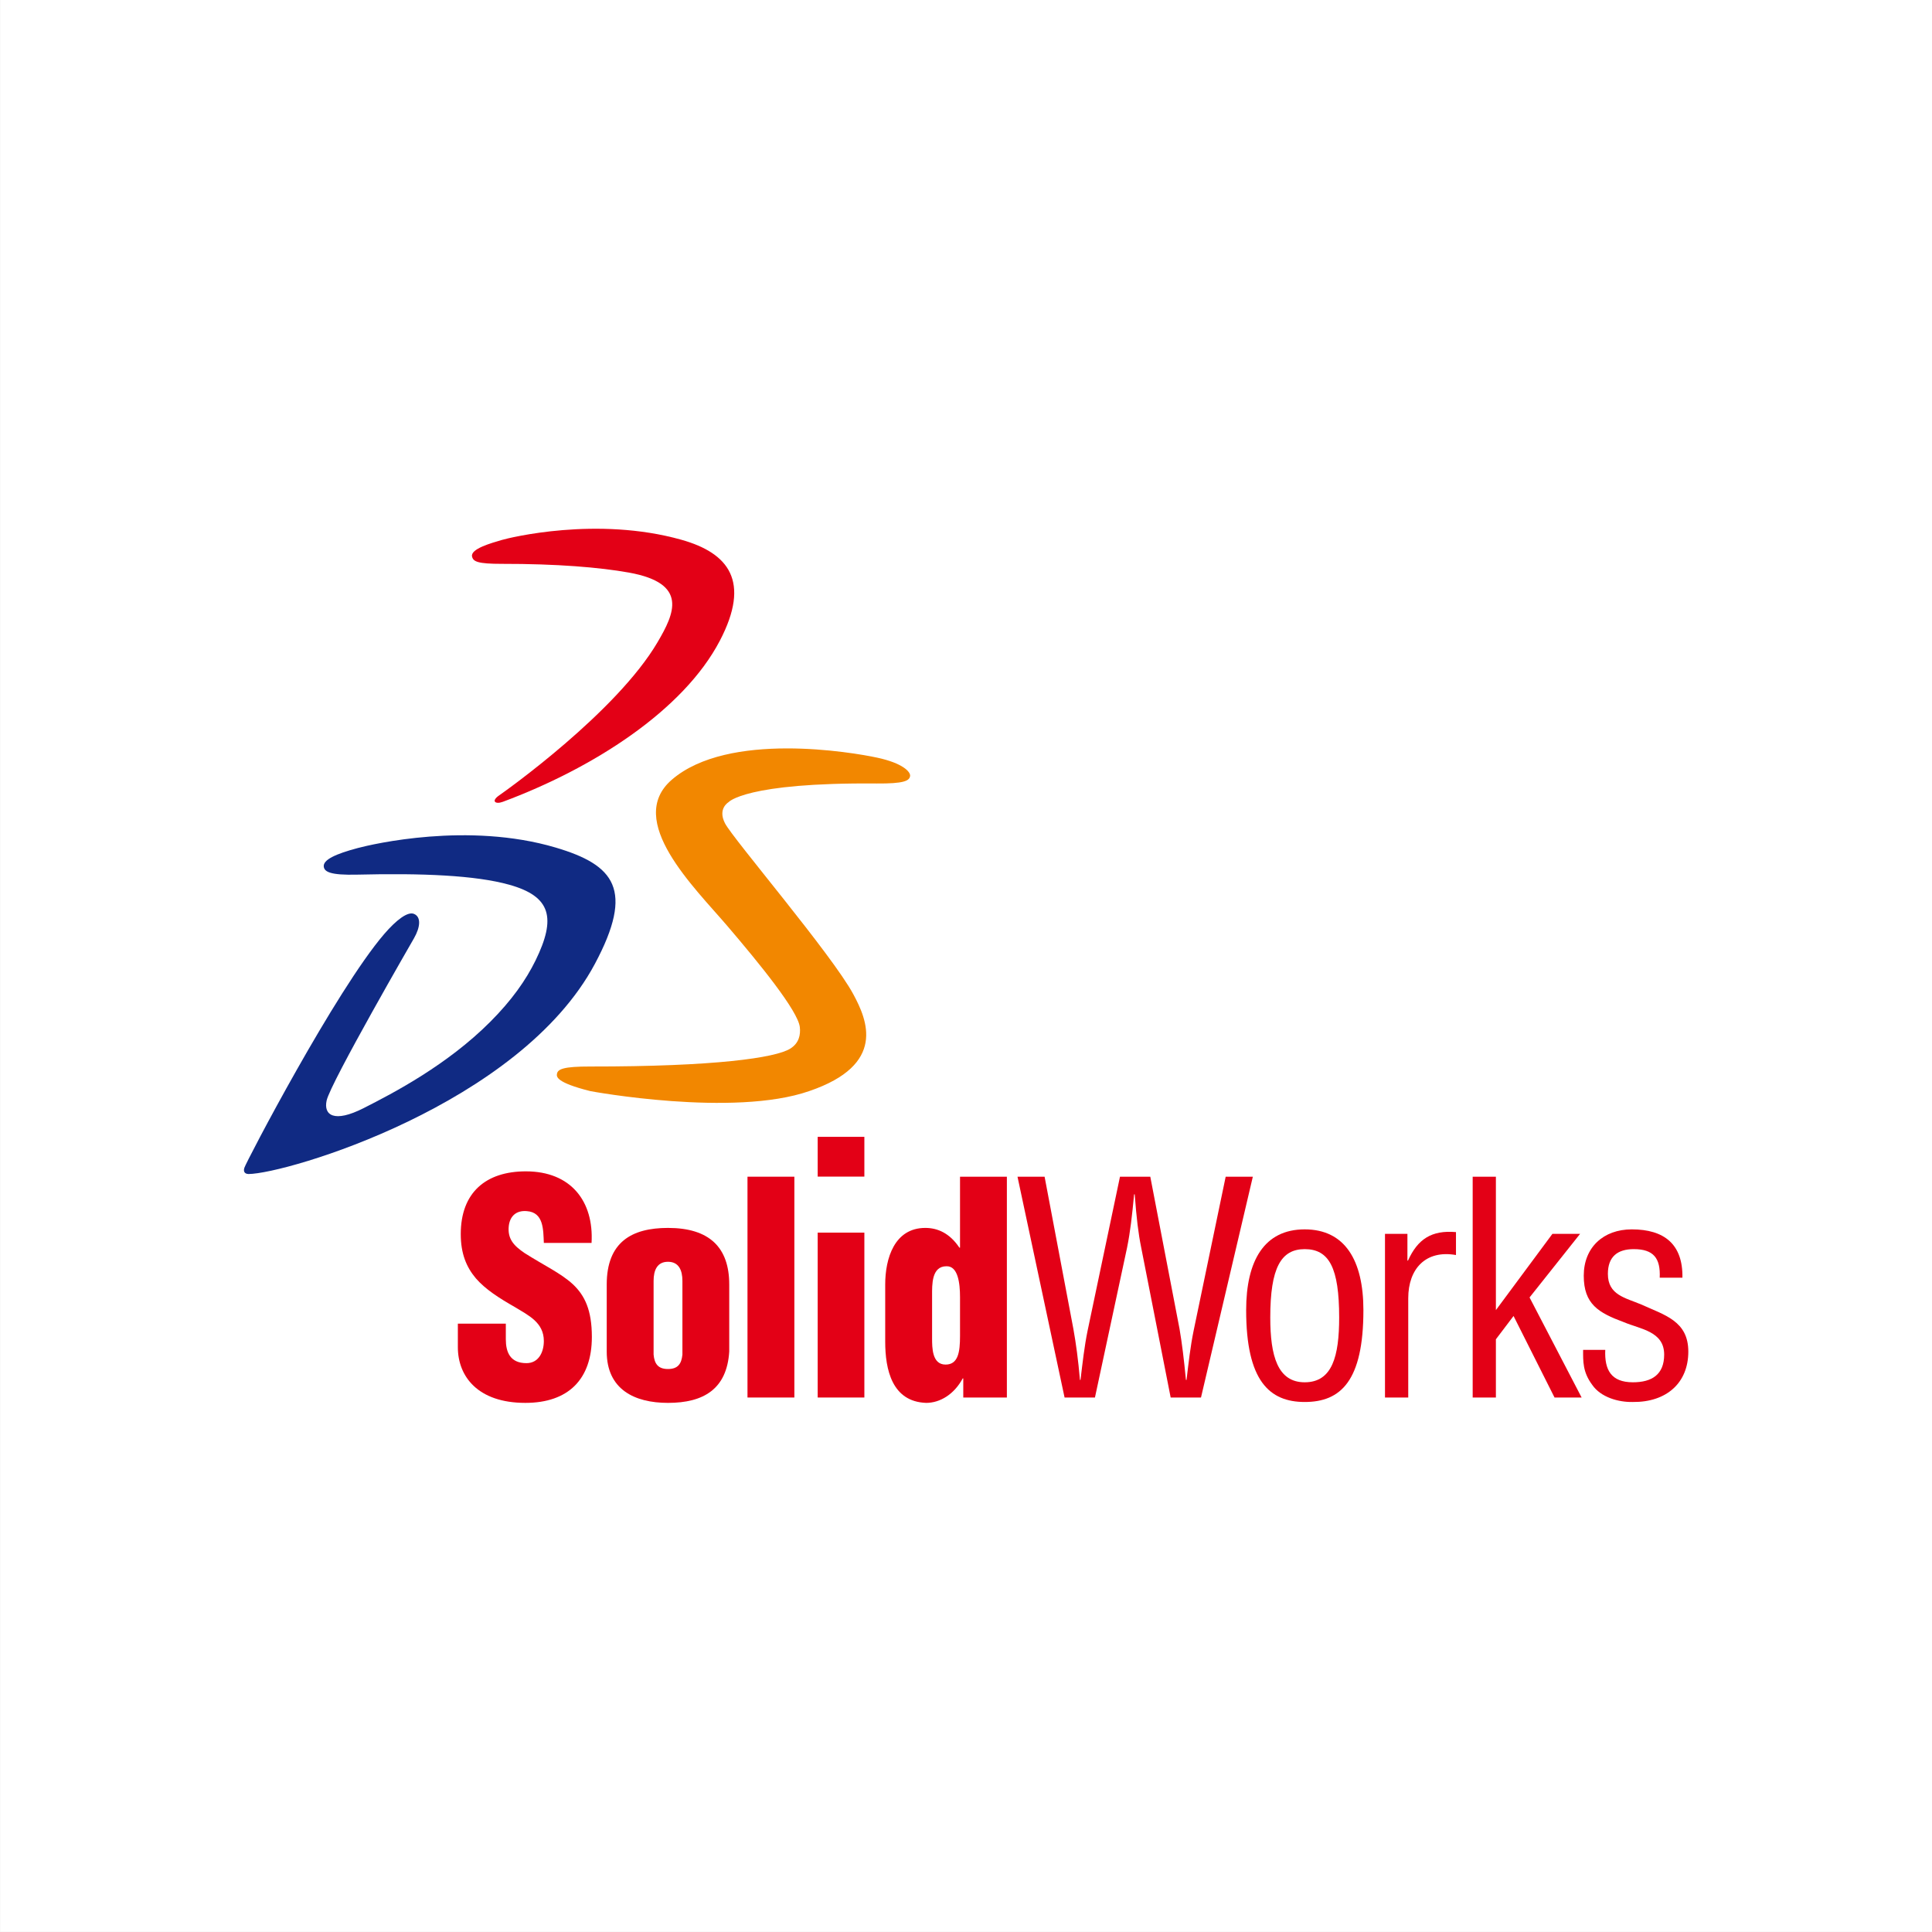
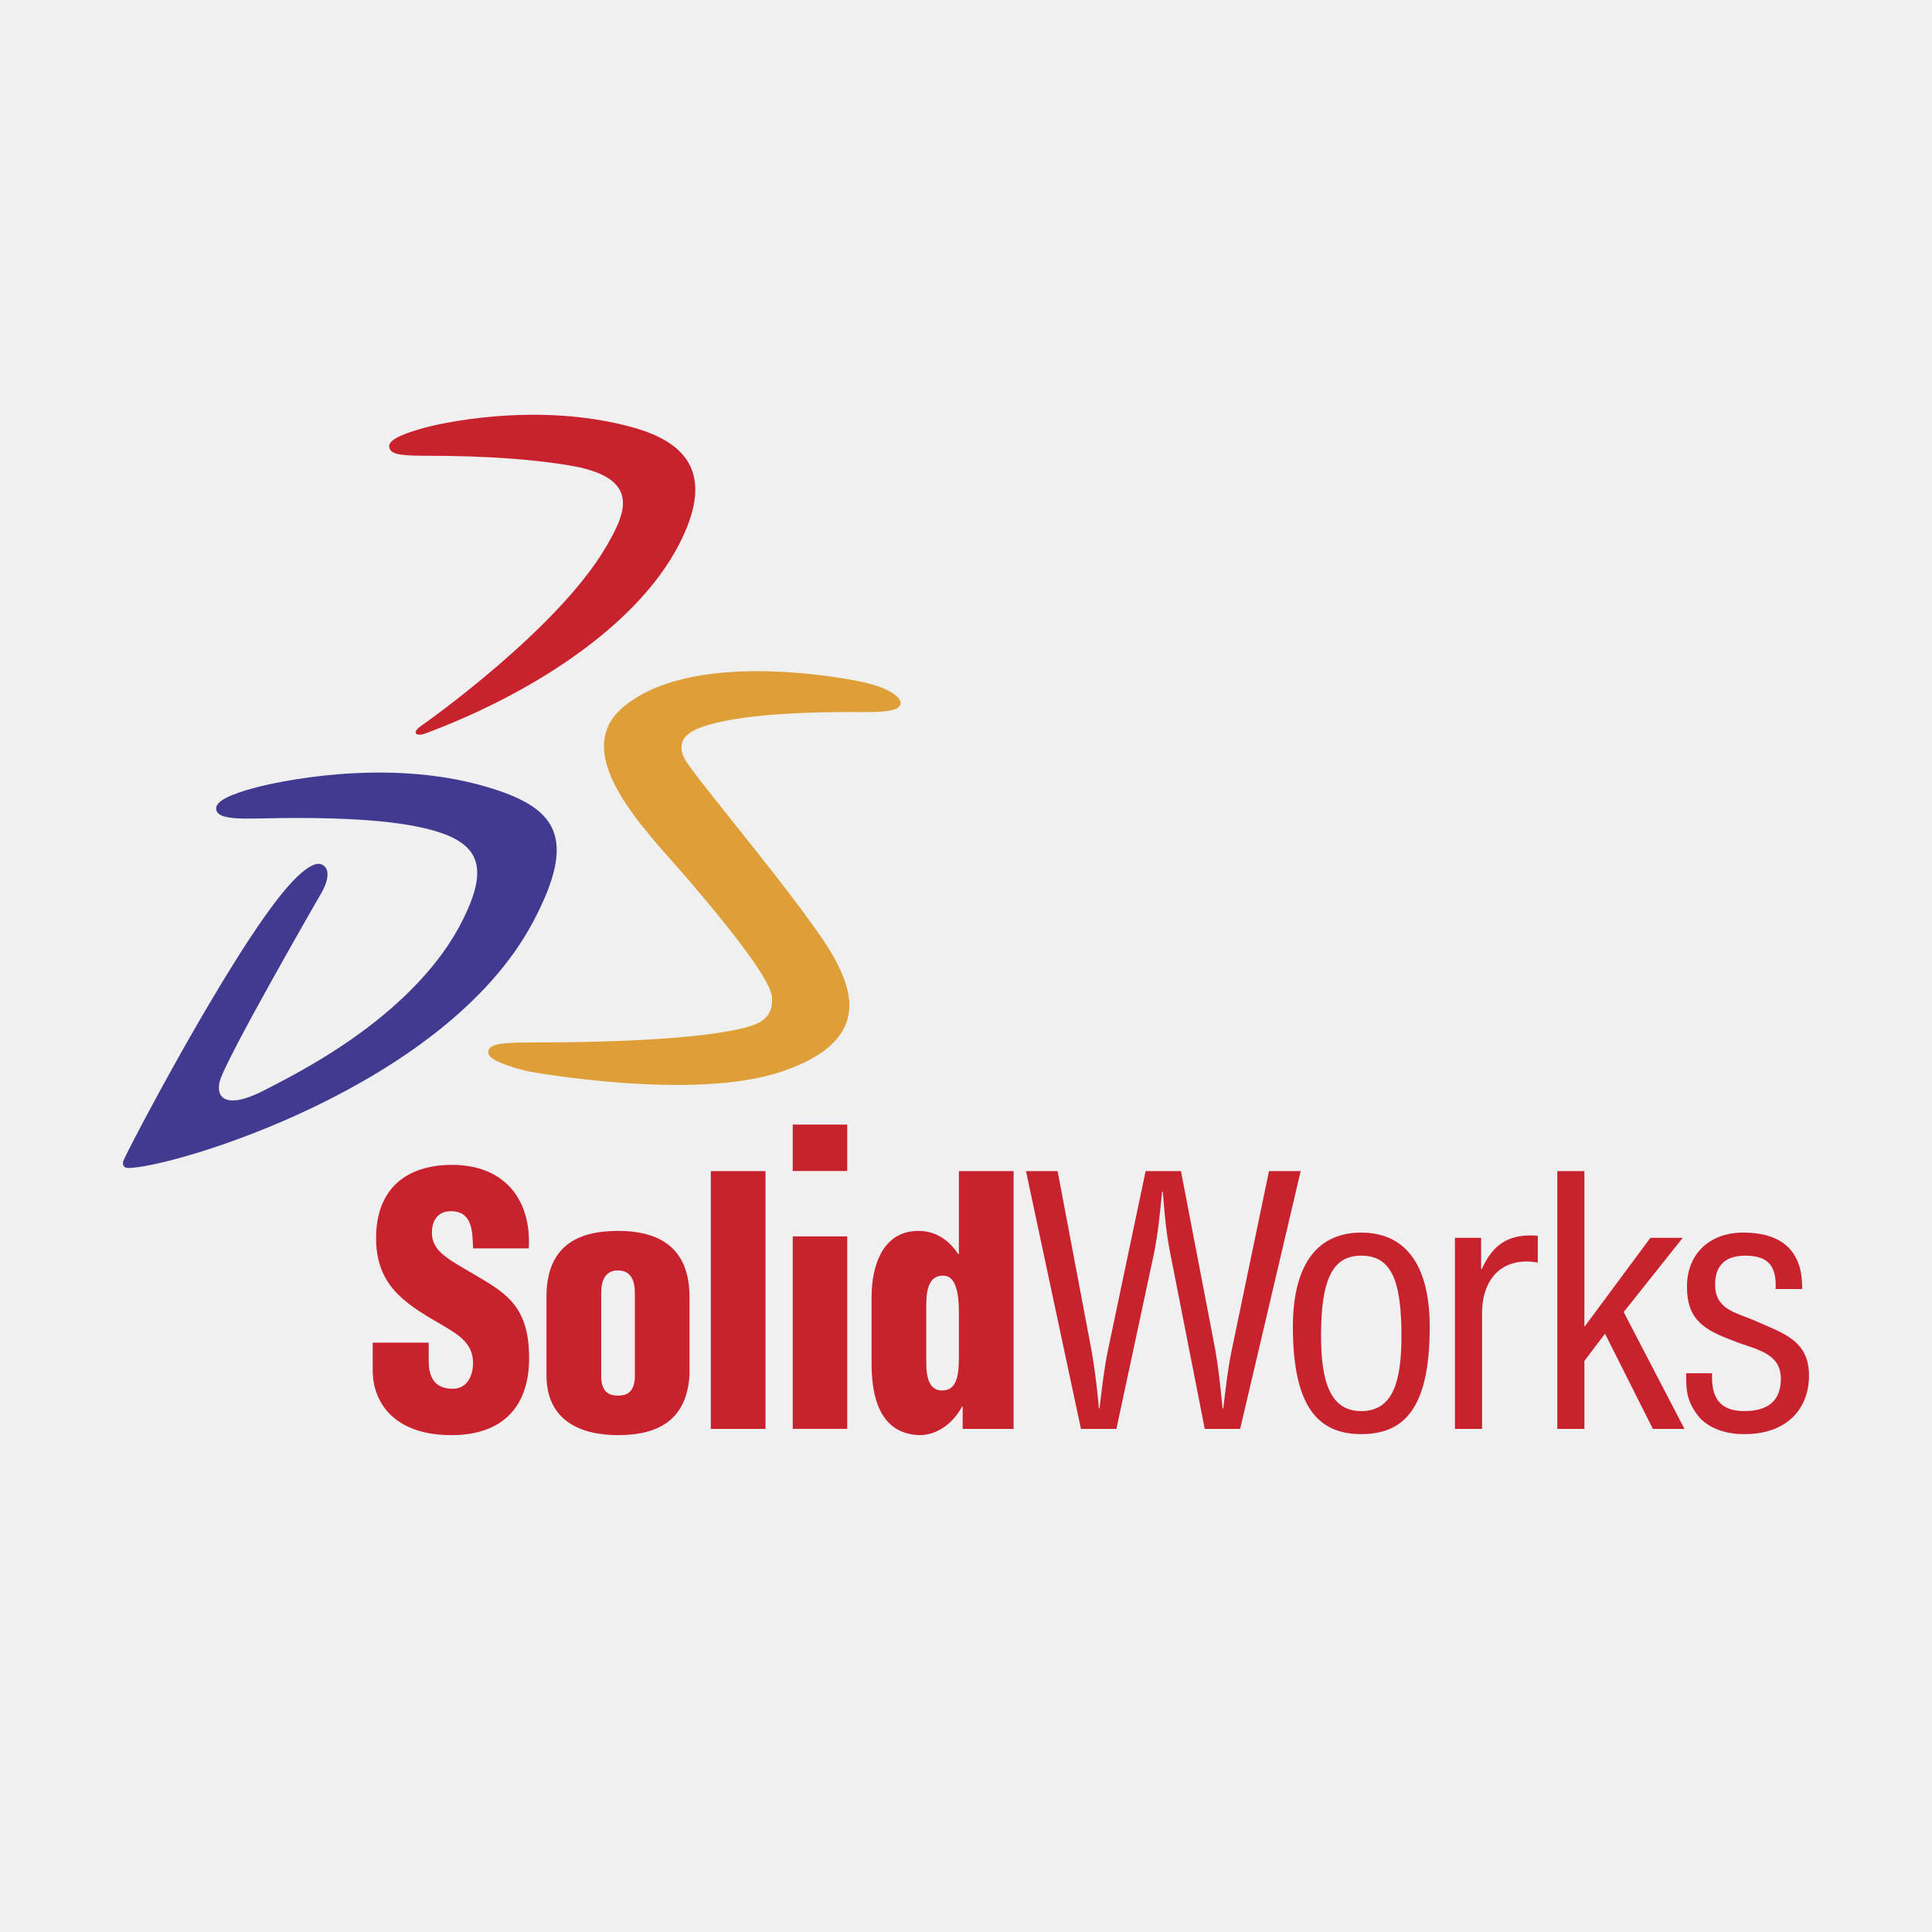
- <svg xmlns="http://www.w3.org/2000/svg" width="567pt" height="567pt" viewBox="0 0 567 567" version="1.1">
-   <g id="surface1">
-     <path style=" stroke:none;fill-rule:evenodd;fill:rgb(100%,100%,100%);fill-opacity:1;" d="M 0.07 566.91 L 567 566.91 L 567 -0.02 L 0.07 -0.02 Z M 0.07 566.91 " />
-     <path style=" stroke:none;fill-rule:evenodd;fill:rgb(89.062%,0%,8.617%);fill-opacity:1;" d="M 148.449 388.457 L 148.449 393.051 C 148.449 396.77 149.676 400.055 154.504 400.055 C 158.051 400.055 159.605 396.855 159.605 393.562 C 159.605 388.121 155.113 386.051 151.141 383.621 C 146.461 380.945 142.496 378.438 139.652 375.16 C 136.863 371.855 135.223 367.887 135.223 362.176 C 135.223 349.996 142.57 343.766 154.328 343.766 C 167.574 343.766 174.312 352.582 173.609 364.766 L 159.605 364.766 C 159.426 360.973 159.605 355.781 154.59 355.438 C 151.484 355.18 149.676 356.918 149.32 359.754 C 148.883 363.648 150.883 365.641 153.902 367.711 C 159.605 371.352 164.527 373.598 168.09 376.871 C 171.621 380.172 173.699 384.488 173.699 392.355 C 173.699 404.801 166.781 411.715 154.164 411.715 C 140.234 411.715 134.371 403.941 134.371 395.383 L 134.371 388.457 Z M 148.449 388.457 " />
-     <path style=" stroke:none;fill-rule:evenodd;fill:rgb(89.062%,0%,8.617%);fill-opacity:1;" d="M 178.062 376.973 C 178.062 364.512 185.414 360.367 196.035 360.367 C 208.148 360.367 214.016 366.062 214.016 376.973 L 214.016 396.672 C 213.316 407.652 206.504 411.715 196.035 411.715 C 186.184 411.715 178.062 407.742 178.062 396.672 Z M 191.816 397.543 C 192.066 400.312 193.199 401.777 196.035 401.777 C 198.895 401.777 200.008 400.312 200.273 397.543 L 200.273 375.918 C 200.273 372.824 199.238 370.305 196.035 370.305 C 192.84 370.305 191.816 372.824 191.816 375.918 Z M 191.816 397.543 " />
-     <path style=" stroke:none;fill-rule:evenodd;fill:rgb(89.062%,0%,8.617%);fill-opacity:1;" d="M 219.371 410.141 L 233.129 410.141 L 233.129 345.336 L 219.371 345.336 Z M 219.371 410.141 " />
-     <path style=" stroke:none;fill-rule:evenodd;fill:rgb(89.062%,0%,8.617%);fill-opacity:1;" d="M 239.973 361.746 L 253.672 361.746 L 253.672 410.141 L 239.973 410.141 Z M 239.973 333.637 L 253.672 333.637 L 253.672 345.309 L 239.973 345.309 Z M 239.973 333.637 " />
-     <path style=" stroke:none;fill-rule:evenodd;fill:rgb(89.062%,0%,8.617%);fill-opacity:1;" d="M 282.699 410.141 L 282.699 404.539 L 282.535 404.539 C 280.016 409.219 275.871 411.715 271.816 411.715 C 261.785 411.367 259.789 401.949 259.789 393.73 L 259.789 376.973 C 259.789 369.359 262.469 360.367 271.559 360.367 C 275.199 360.367 278.719 361.922 281.562 366.16 L 281.746 366.16 L 281.746 345.336 L 295.496 345.336 L 295.496 410.141 Z M 273.547 392.695 C 273.547 395.555 273.547 400.473 277.508 400.473 C 281.219 400.473 281.746 396.77 281.746 392.086 L 281.746 380.676 C 281.746 376.527 281.133 371.516 277.762 371.617 C 273.371 371.617 273.547 377.062 273.547 380.172 Z M 273.547 392.695 " />
-     <path style=" stroke:none;fill-rule:evenodd;fill:rgb(89.062%,0%,8.617%);fill-opacity:1;" d="M 321.344 410.141 L 312.43 410.141 L 298.613 345.336 L 306.566 345.336 L 315.016 390.023 C 315.801 394.422 316.414 398.922 316.941 404.969 L 317.105 404.969 C 317.711 399.965 318.227 395.211 319.184 390.539 L 328.691 345.336 L 337.586 345.336 L 346.172 390.023 C 346.91 394.344 347.43 398.66 348.047 404.969 L 348.223 404.969 C 348.82 399.965 349.34 395.211 350.301 390.539 L 359.711 345.336 L 367.68 345.336 L 352.465 410.141 L 343.566 410.141 L 334.922 366.16 C 334.062 361.922 333.551 357.605 333.012 350.516 L 332.836 350.516 C 332.246 356.746 331.719 361.477 330.77 366.16 Z M 321.344 410.141 " />
-     <path style=" stroke:none;fill-rule:evenodd;fill:rgb(89.062%,0%,8.617%);fill-opacity:1;" d="M 382.902 411.453 C 372.539 411.453 365.719 405.23 365.719 384.488 C 365.719 369.953 371.062 360.793 382.902 360.793 C 394.754 360.793 400.129 369.953 400.129 384.488 C 400.129 405.305 393.461 411.453 382.902 411.453 Z M 382.902 366.594 C 375.926 366.594 372.797 372.109 372.797 386.652 C 372.797 397.973 374.965 405.672 382.902 405.672 C 391.023 405.672 393.016 397.973 393.016 386.652 C 393.016 372.109 390.09 366.594 382.902 366.594 Z M 382.902 366.594 " />
-     <path style=" stroke:none;fill-rule:evenodd;fill:rgb(89.062%,0%,8.617%);fill-opacity:1;" d="M 413.047 369.953 L 413.219 369.953 C 416.062 363.648 420.137 360.973 427.297 361.594 L 427.297 368.324 C 418.48 366.766 413.289 372.293 413.289 381.02 L 413.289 410.141 L 406.465 410.141 L 406.465 362.102 L 413.047 362.102 Z M 413.047 369.953 " />
-     <path style=" stroke:none;fill-rule:evenodd;fill:rgb(89.062%,0%,8.617%);fill-opacity:1;" d="M 432.199 410.141 L 432.199 345.336 L 439.012 345.336 L 439.012 384.488 L 455.605 362.102 L 463.73 362.102 L 448.891 380.773 L 464.172 410.141 L 456.223 410.141 L 444.195 386.215 L 439.012 393.051 L 439.012 410.141 Z M 432.199 410.141 " />
-     <path style=" stroke:none;fill-rule:evenodd;fill:rgb(89.062%,0%,8.617%);fill-opacity:1;" d="M 487.09 374.98 C 487.355 369.27 485.301 366.594 479.48 366.594 C 474.645 366.594 471.879 368.852 471.879 373.859 C 471.879 380.066 476.98 380.859 481.664 382.836 C 488.555 385.969 495.484 387.684 495.484 396.672 C 495.484 405.84 489.09 411.551 479.215 411.453 C 474.984 411.551 469.812 410.078 467.297 406.445 C 464.449 402.645 464.609 399.441 464.609 396.156 L 471.109 396.156 C 470.855 402.035 472.84 405.672 479.215 405.672 C 484.777 405.672 488.398 403.418 488.398 397.543 C 488.398 390.715 481.48 390.105 476.551 388.023 C 469.121 385.27 464.797 382.758 464.797 374.387 C 464.797 366.062 470.59 360.793 478.891 360.793 C 488.398 360.793 493.926 365.137 493.754 374.98 Z M 487.09 374.98 " />
-     <path style=" stroke:none;fill-rule:evenodd;fill:rgb(6.273%,16.479%,51.367%);fill-opacity:1;" d="M 163.062 248.738 C 137.34 241.129 109.301 247.742 105.023 248.875 C 98.551 250.59 94.758 252.32 95.02 254.352 C 95.223 255.848 96.879 256.883 104.84 256.688 C 123.801 256.227 139.52 256.867 149.449 259.648 C 161.754 263.082 163.262 269.414 157.176 281.863 C 154.359 287.617 150.191 293.562 143.879 299.879 C 131.285 312.512 115.547 320.742 106.68 325.23 C 98.055 329.605 94.906 327.281 95.863 322.965 C 97.039 317.676 121.504 275.348 121.504 275.348 C 123.34 272.137 123.664 269.113 121.504 268.211 C 119.648 267.426 116.285 270.031 112.797 274.07 C 98.516 290.648 72.184 341.098 71.703 342.758 C 71.215 344.344 72.457 344.539 72.926 344.551 C 84.078 344.469 152.516 324.223 174.598 282.852 C 186.227 261.066 180.344 253.855 163.062 248.738 Z M 163.062 248.738 " />
-     <path style=" stroke:none;fill-rule:evenodd;fill:rgb(94.922%,52.93%,0%);fill-opacity:1;" d="M 197.152 228.84 C 183.336 240.789 203.836 260.477 213.469 271.766 C 222.848 282.738 234.199 296.664 234.734 301.445 C 234.973 303.641 234.535 306.133 231.91 307.758 C 227.617 310.441 209.895 313.031 173.234 312.996 C 165.281 312.988 163.656 313.77 163.453 315.195 C 163.34 315.941 163.094 317.668 173.215 320.211 C 173.488 320.289 215.23 327.961 237.492 320.211 C 260.234 312.453 254.512 299.352 250.43 291.785 C 244.148 280.133 215.172 246.242 212.777 241.637 C 210.539 237.32 213.797 235.434 213.797 235.434 C 213.797 235.434 218.645 229.602 257.289 229.938 C 265.254 230 266.906 229.168 267.094 227.734 C 267.254 226.547 264.977 223.969 257.402 222.348 C 250.262 220.812 213.734 214.508 197.152 228.84 Z M 197.152 228.84 " />
-     <path style=" stroke:none;fill-rule:evenodd;fill:rgb(89.062%,0%,8.617%);fill-opacity:1;" d="M 147.305 158.461 C 144.227 159.363 138.012 161.07 138.539 163.336 C 138.871 164.793 140.109 165.484 147.32 165.477 C 163.461 165.457 176.004 166.504 184.594 168.043 C 202.066 171.199 197.953 180.016 192.988 188.457 C 180.938 209 148.391 232.117 146.504 233.418 C 144.023 235.133 145.379 236.129 147.551 235.32 C 173.938 225.504 200.527 208.582 211.266 188.02 C 220.379 170.578 213.848 162.305 199.965 158.406 C 175.172 151.434 149.469 157.82 147.305 158.461 Z M 147.305 158.461 " />
+ <svg xmlns="http://www.w3.org/2000/svg" width="2500" height="2500" viewBox="0 0 192.756 192.756">
+   <g fill-rule="evenodd" clip-rule="evenodd">
+     <path fill="#fff" fill-opacity="0" d="M0 0h192.756v192.756H0V0z" />
+     <path d="M42.771 133.955v1.823c0 1.475.487 2.78 2.402 2.78 1.408 0 2.024-1.271 2.024-2.577 0-2.159-1.782-2.979-3.357-3.945-1.859-1.062-3.433-2.057-4.56-3.357-1.106-1.312-1.758-2.886-1.758-5.154 0-4.832 2.917-7.305 7.583-7.305 5.255 0 7.929 3.5 7.65 8.332h-5.558c-.07-1.504 0-3.562-1.99-3.7-1.232-.104-1.949.588-2.091 1.714-.174 1.545.621 2.335 1.818 3.157 2.262 1.444 4.217 2.335 5.629 3.635 1.404 1.31 2.226 3.024 2.226 6.146 0 4.938-2.744 7.682-7.752 7.682-5.528 0-7.852-3.083-7.852-6.481v-2.748h5.586v-.002zM54.522 129.398c0-4.944 2.92-6.591 7.134-6.591 4.806 0 7.135 2.26 7.135 6.591v7.817c-.279 4.356-2.983 5.969-7.135 5.969-3.912 0-7.134-1.576-7.134-5.969v-7.817zm5.459 8.162c.099 1.099.549 1.681 1.675 1.681 1.133 0 1.575-.582 1.683-1.681v-8.58c0-1.229-.413-2.229-1.683-2.229-1.269 0-1.675 1-1.675 2.229v8.58zM70.917 116.842h5.459v25.718h-5.459v-25.718zM79.092 123.354h5.436v19.205h-5.436v-19.205zm0-11.154h5.436v4.633h-5.436V112.2zM96.046 142.562v-2.224h-.064c-1 1.856-2.645 2.847-4.254 2.847-3.98-.138-4.772-3.875-4.772-7.136v-6.65c0-3.021 1.065-6.591 4.669-6.591 1.444 0 2.842.618 3.971 2.299h.073v-8.265h5.458v25.72h-5.081zm-3.634-6.926c0 1.137 0 3.09 1.574 3.09 1.475 0 1.683-1.473 1.683-3.33v-4.527c0-1.646-.244-3.637-1.582-3.596-1.741 0-1.675 2.162-1.675 3.395v4.968zM111.383 142.562h-3.537l-5.482-25.72h3.154l3.354 17.735c.311 1.746.555 3.53.766 5.93h.062c.24-1.985.445-3.873.826-5.726l3.771-17.939h3.527l3.408 17.735c.297 1.714.502 3.427.744 5.93h.074c.234-1.985.441-3.873.824-5.726l3.732-17.939h3.162l-6.039 25.72h-3.531l-3.428-17.455c-.342-1.681-.545-3.395-.758-6.209h-.07c-.234 2.474-.445 4.352-.82 6.209l-3.739 17.455zM135.811 143.081c-4.111 0-6.82-2.471-6.82-10.699 0-5.771 2.123-9.404 6.82-9.404 4.703 0 6.834 3.634 6.834 9.404 0 8.261-2.647 10.699-6.834 10.699zm0-17.803c-2.77 0-4.01 2.189-4.01 7.962 0 4.491.857 7.546 4.01 7.546 3.223 0 4.012-3.055 4.012-7.546-.001-5.772-1.159-7.962-4.012-7.962zM147.771 126.611h.07c1.129-2.501 2.746-3.563 5.584-3.316v2.672c-3.496-.62-5.557 1.574-5.557 5.036v11.559h-2.709v-19.064h2.611v3.113h.001zM155.373 142.562v-25.72h2.703v15.54l6.586-8.885h3.225l-5.891 7.407 6.065 11.658h-3.153l-4.775-9.496-2.057 2.712v6.784h-2.703zM177.154 128.607c.107-2.267-.709-3.329-3.018-3.329-1.92 0-3.018.896-3.018 2.885 0 2.463 2.025 2.778 3.883 3.562 2.736 1.242 5.484 1.923 5.484 5.49 0 3.637-2.537 5.903-6.455 5.865-1.68.038-3.73-.545-4.732-1.988-1.129-1.507-1.064-2.777-1.064-4.083h2.58c-.1 2.334.686 3.776 3.217 3.776 2.207 0 3.645-.896 3.645-3.227 0-2.707-2.746-2.949-4.701-3.776-2.949-1.093-4.666-2.089-4.666-5.412 0-3.304 2.301-5.394 5.594-5.394 3.773 0 5.965 1.724 5.896 5.63h-2.645v.001z" fill="#c9222f" />
+     <path d="M48.571 78.51c-10.208-3.019-21.334-.395-23.032.055-2.57.681-4.075 1.368-3.97 2.172.08.595.736 1.005 3.894.926 7.527-.183 13.763.073 17.705 1.176 4.882 1.363 5.483 3.877 3.065 8.817-1.118 2.282-2.771 4.641-5.274 7.148-4.998 5.015-11.245 8.277-14.764 10.06-3.421 1.736-4.673.813-4.293-.899.468-2.097 10.175-18.896 10.175-18.896.73-1.275.859-2.473 0-2.831-.736-.313-2.07.721-3.456 2.324-5.666 6.58-16.116 26.601-16.31 27.257-.191.629.301.709.488.713 4.424-.034 31.584-8.067 40.347-24.485 4.618-8.645 2.282-11.506-4.575-13.537z" fill="#423a90" />
+     <path d="M62.1 70.613c-5.484 4.743 2.649 12.556 6.472 17.034 3.724 4.354 8.229 9.882 8.439 11.779.097.87-.077 1.859-1.12 2.506-1.703 1.062-8.735 2.091-23.284 2.078-3.158-.002-3.802.305-3.881.871-.045.296-.142.981 3.873 1.99.11.03 16.674 3.076 25.507 0 9.025-3.078 6.754-8.277 5.135-11.279-2.492-4.626-13.995-18.074-14.943-19.901-.887-1.712.406-2.462.406-2.462s1.924-2.314 17.26-2.181c3.16.023 3.816-.308 3.89-.876.062-.47-.839-1.492-3.845-2.136-2.836-.608-17.332-3.109-23.909 2.577z" fill="#df9f38" />
+     <path d="M42.318 42.685c-1.224.358-3.688 1.037-3.48 1.937.133.576.622.85 3.486.848 6.404-.008 11.383.408 14.792 1.02 6.934 1.252 5.3 4.751 3.329 8.101C55.665 62.742 42.75 71.914 42 72.433c-.985.678-.446 1.072.415.753 10.471-3.895 21.022-10.611 25.284-18.771 3.615-6.921 1.023-10.203-4.487-11.751-9.837-2.768-20.035-.232-20.894.021z" fill="#c9222f" />
  </g>
</svg>
